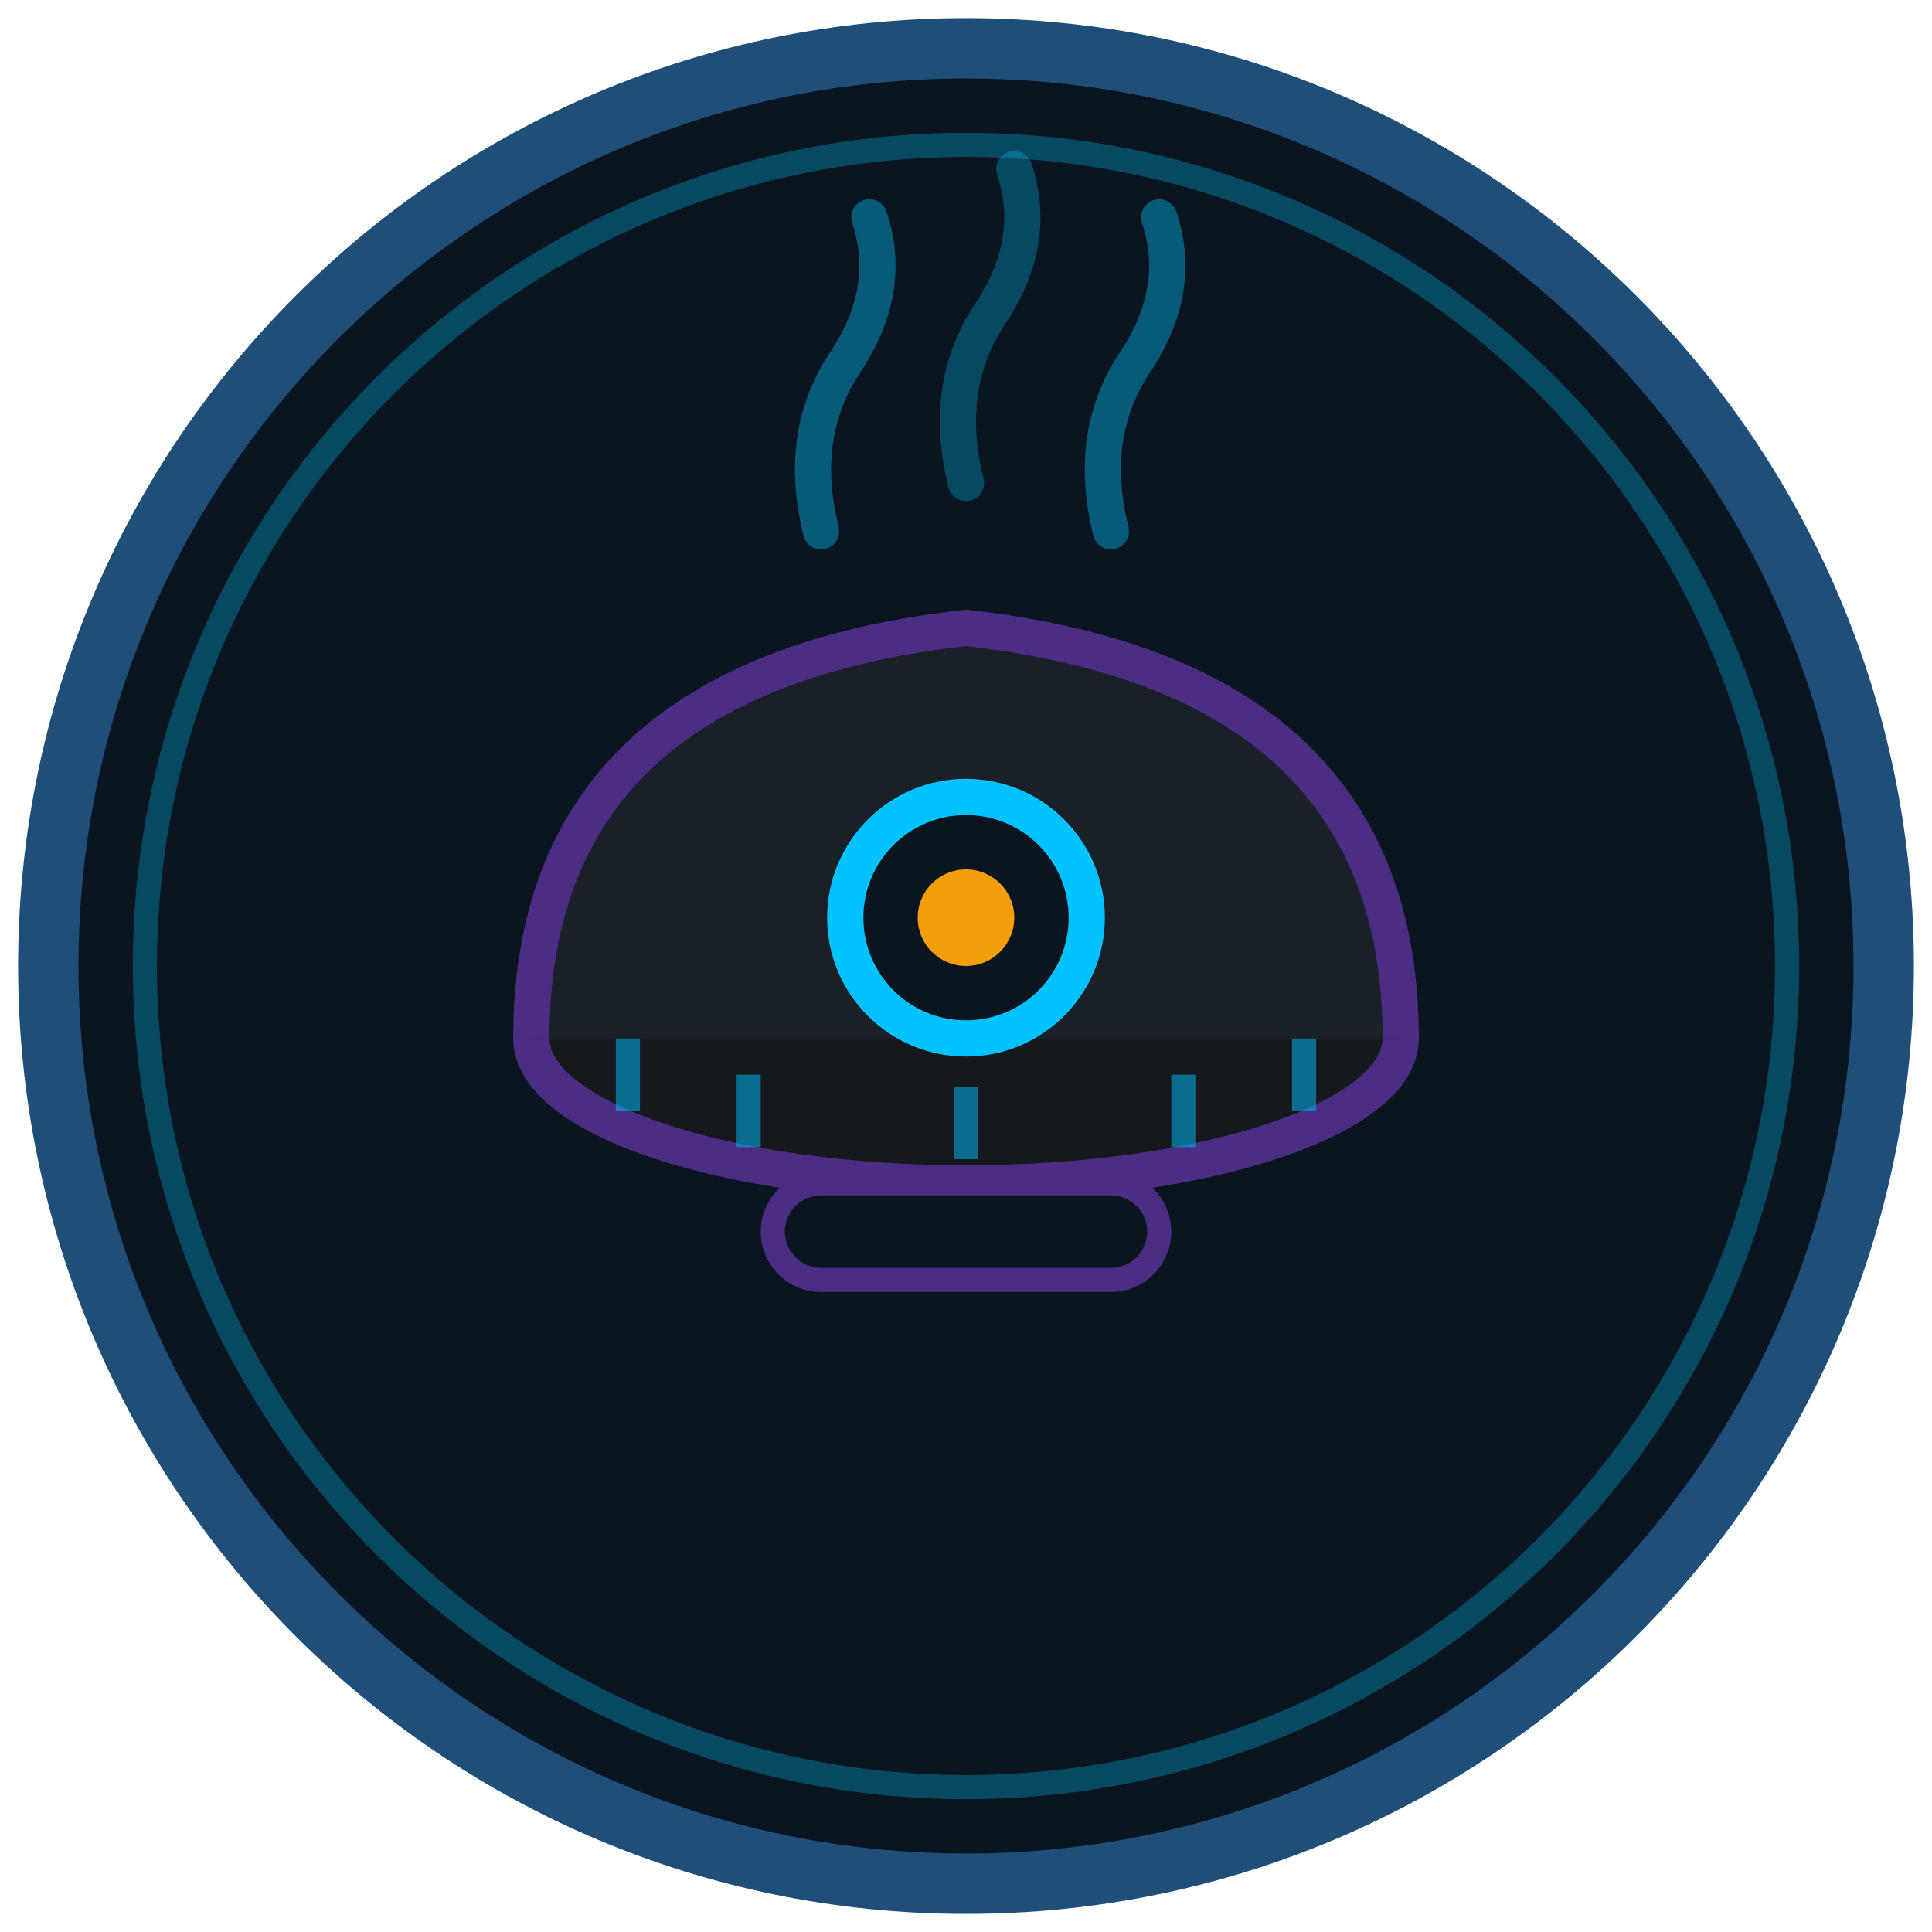
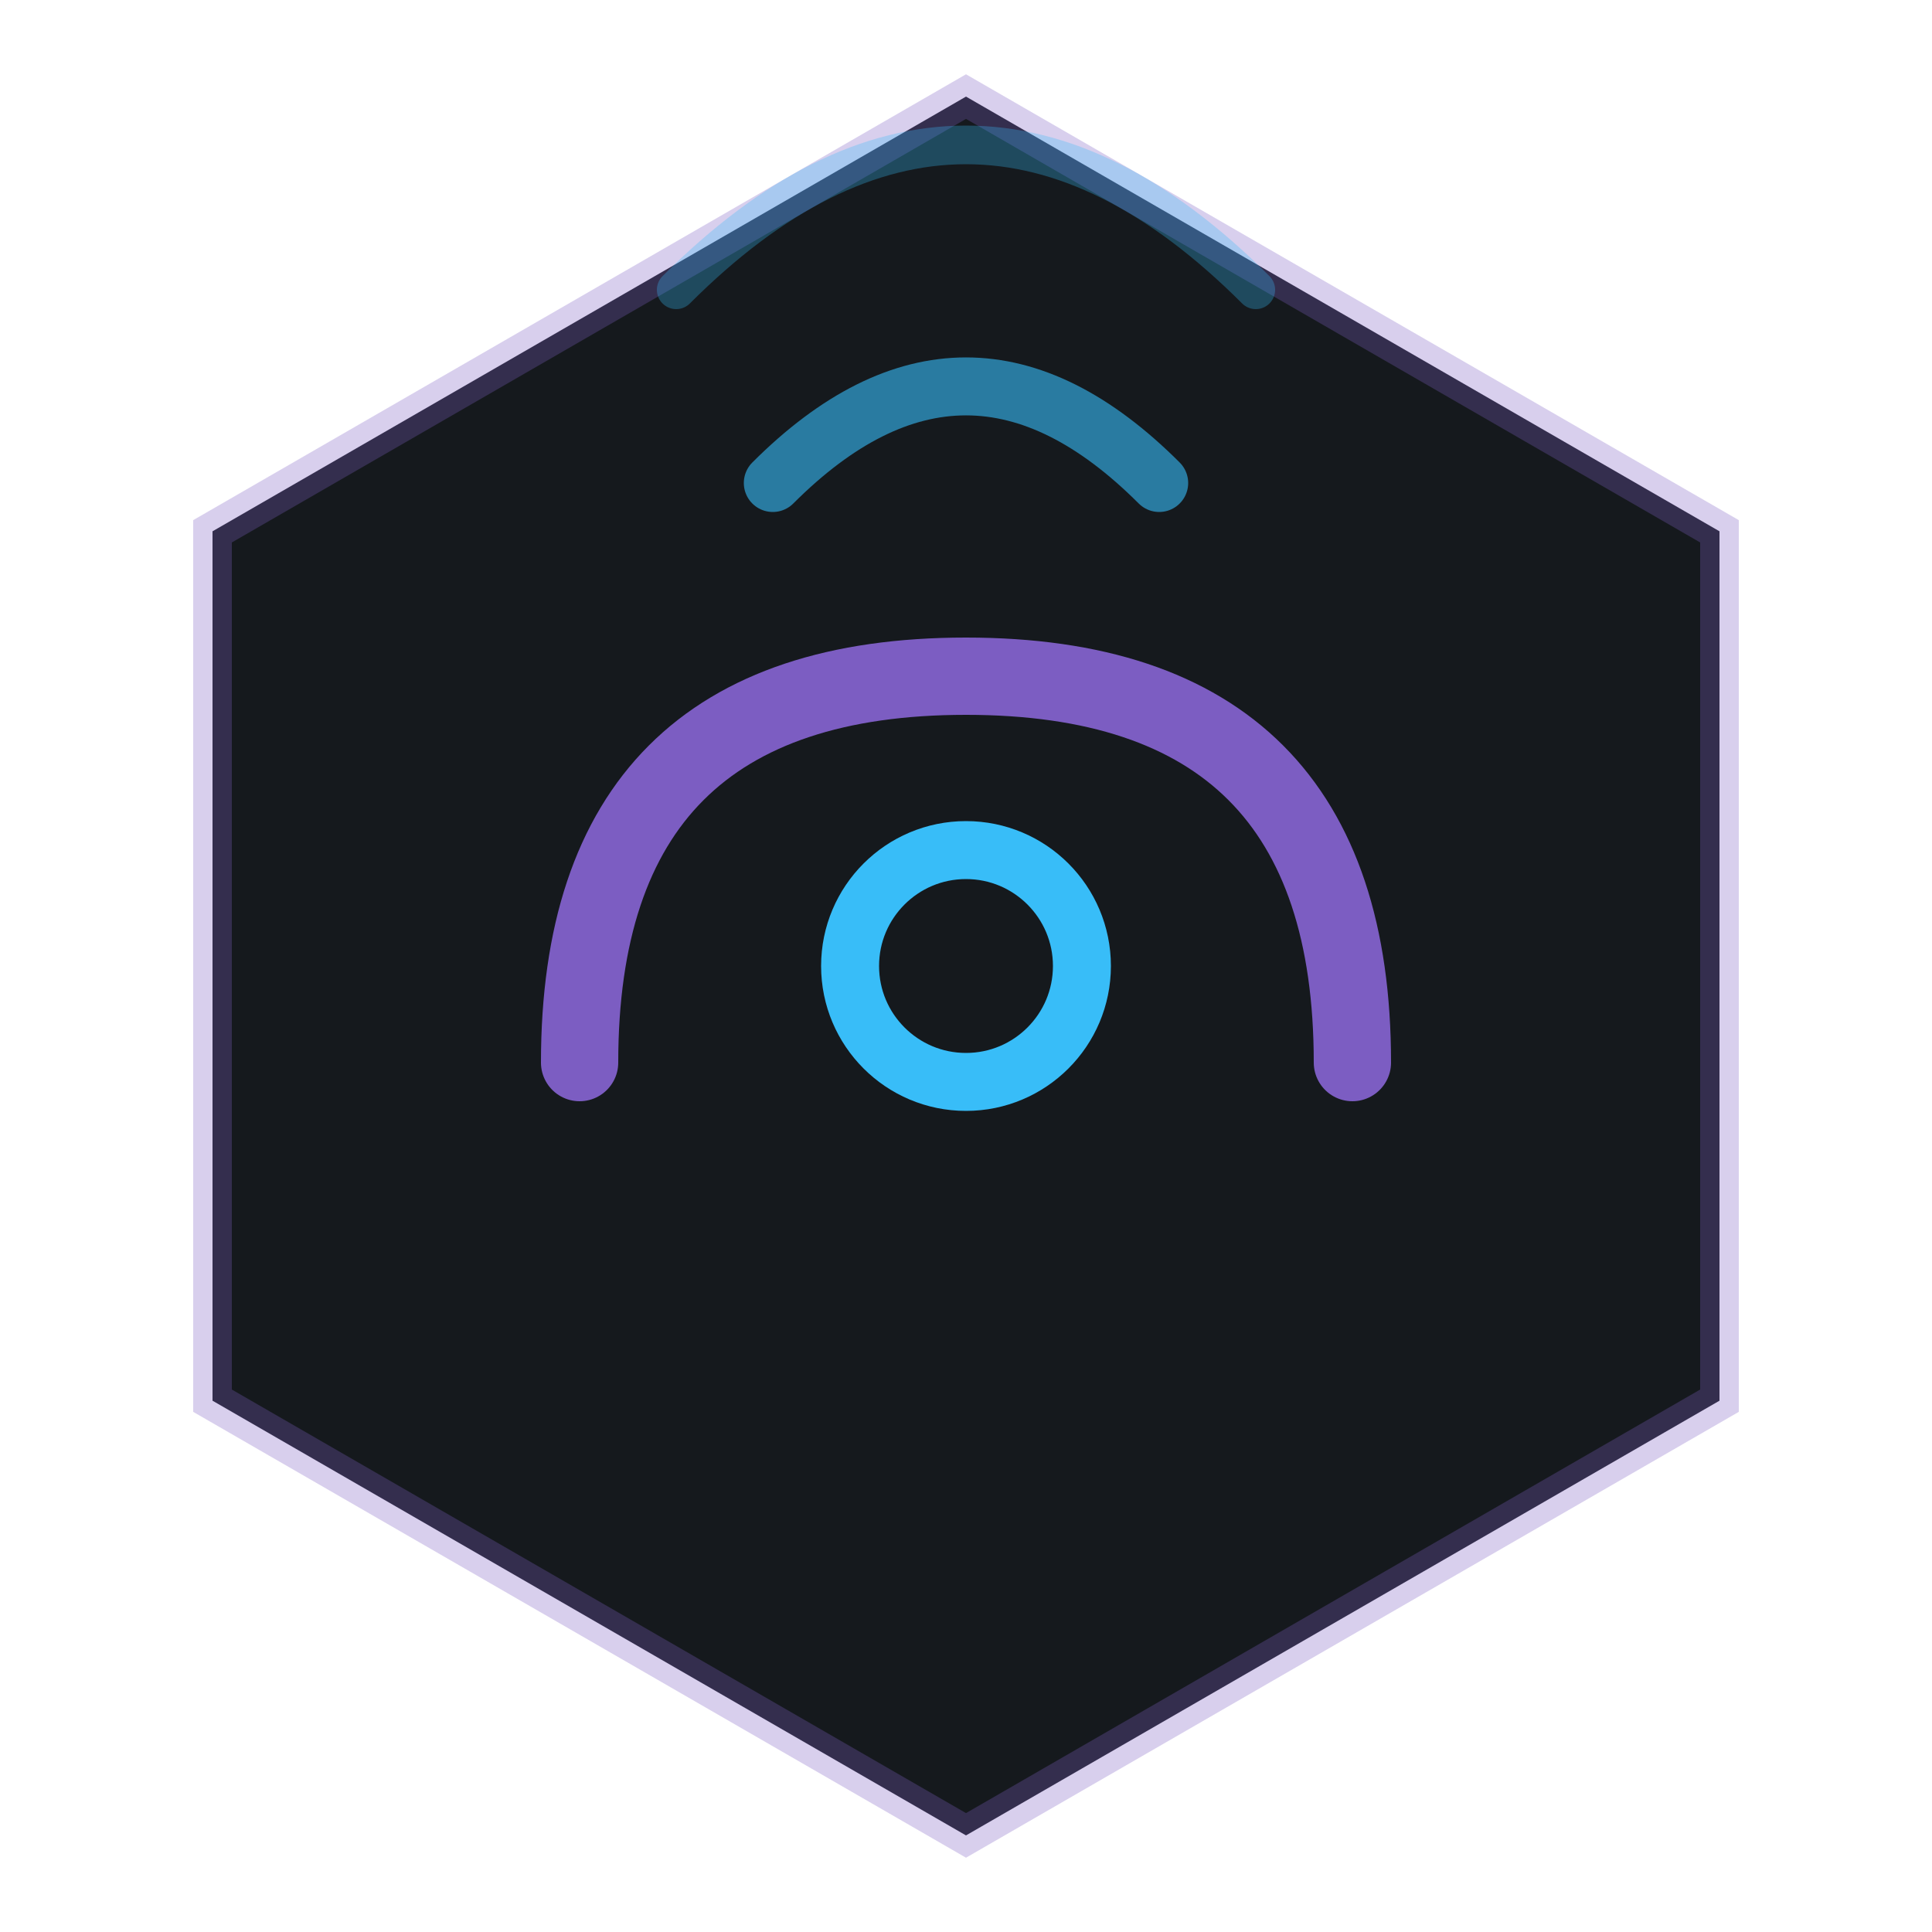
- <svg xmlns="http://www.w3.org/2000/svg" viewBox="0 0 80 80" fill="none">
-   <circle cx="40" cy="40" r="38" stroke="#1F4E79" stroke-width="2.5" fill="#0B1520" />
-   <circle cx="40" cy="40" r="34" stroke="#00C2FF" stroke-width="1" fill="none" opacity="0.3" />
-   <ellipse cx="40" cy="43" rx="18" ry="6" fill="#15191D" stroke="#4B2E83" stroke-width="1.5" />
-   <path d="M22 43 Q22 28 40 26 Q58 28 58 43" fill="#1A2027" stroke="#4B2E83" stroke-width="1.5" />
-   <circle cx="40" cy="38" r="5" fill="#0B1520" stroke="#00C2FF" stroke-width="1.5" />
-   <circle cx="40" cy="38" r="2" fill="#F59E0B" />
-   <path d="M26 43 L26 46" stroke="#00C2FF" stroke-width="1" opacity="0.5" />
-   <path d="M31 44.5 L31 47.5" stroke="#00C2FF" stroke-width="1" opacity="0.5" />
-   <path d="M40 45 L40 48" stroke="#00C2FF" stroke-width="1" opacity="0.5" />
-   <path d="M49 44.5 L49 47.5" stroke="#00C2FF" stroke-width="1" opacity="0.5" />
-   <path d="M54 43 L54 46" stroke="#00C2FF" stroke-width="1" opacity="0.5" />
-   <path d="M34 22 Q33 18 35 15 Q37 12 36 9" stroke="#00C2FF" stroke-width="1.5" stroke-linecap="round" opacity="0.4" />
-   <path d="M40 20 Q39 16 41 13 Q43 10 42 7" stroke="#00C2FF" stroke-width="1.5" stroke-linecap="round" opacity="0.3" />
-   <path d="M46 22 Q45 18 47 15 Q49 12 48 9" stroke="#00C2FF" stroke-width="1.5" stroke-linecap="round" opacity="0.4" />
-   <rect x="32" y="49" width="16" height="4" rx="2" fill="#0B1520" stroke="#4B2E83" stroke-width="1" />
+ <svg xmlns="http://www.w3.org/2000/svg" viewBox="0 0 100 100" fill="none">
+   <path d="M50 5 L89 27.5 L89 72.5 L50 95 L11 72.5 L11 27.5 Z" fill="#15191D" stroke="#7C5DC2" stroke-width="2" stroke-opacity="0.3" />
+   <path d="M30 55 Q30 35 50 35 Q70 35 70 55" stroke="#7C5DC2" stroke-width="4" stroke-linecap="round" />
+   <circle cx="50" cy="50" r="6" stroke="#38BDF8" stroke-width="3" />
+   <path d="M40 25 Q50 15 60 25" stroke="#38BDF8" stroke-width="3" stroke-linecap="round" stroke-opacity="0.6" />
+   <path d="M35 15 Q50 0 65 15" stroke="#38BDF8" stroke-width="2" stroke-linecap="round" stroke-opacity="0.3" />
</svg>
